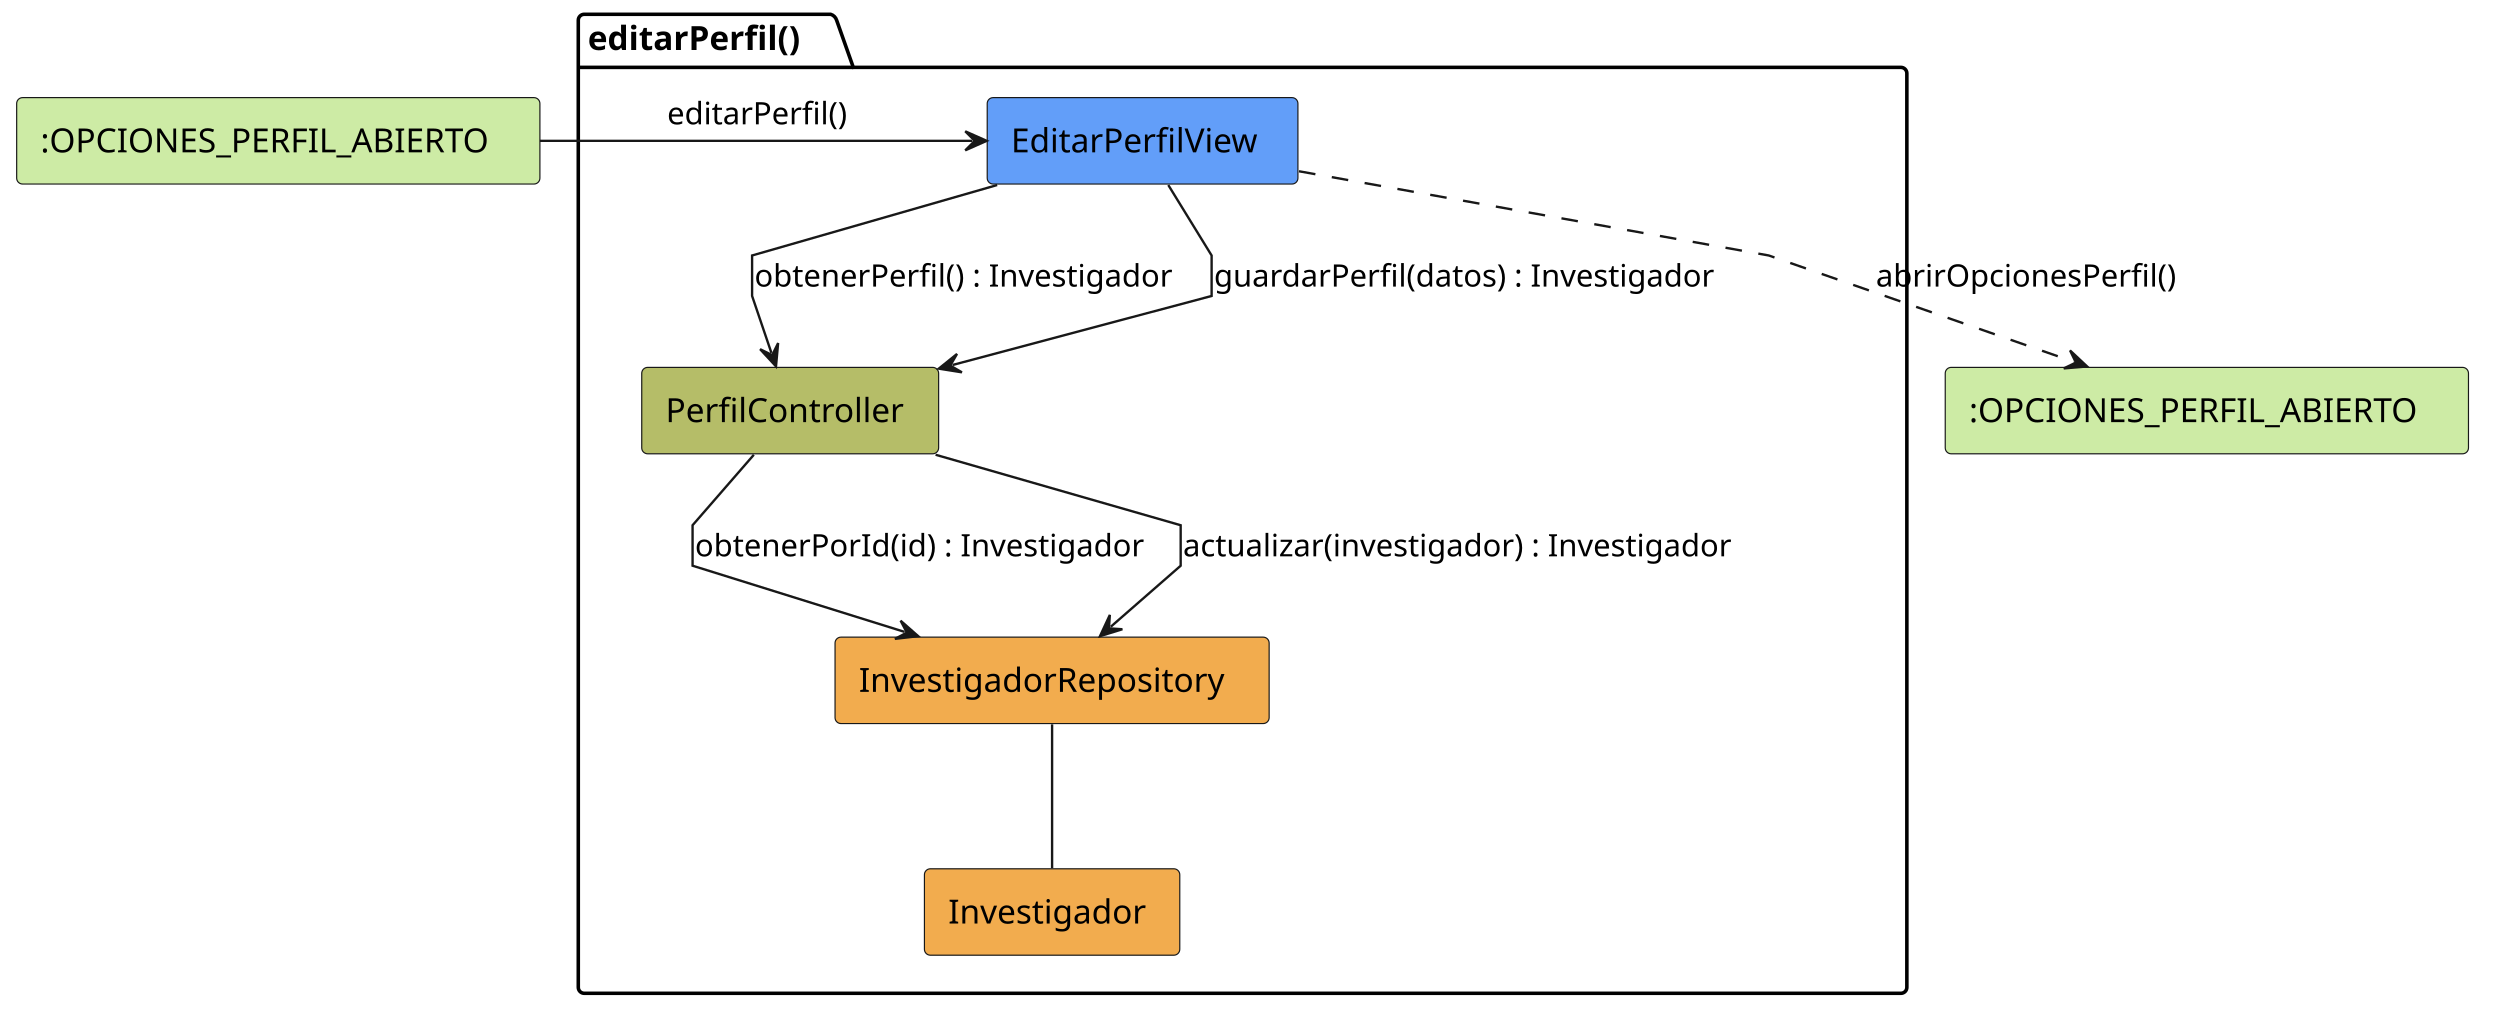
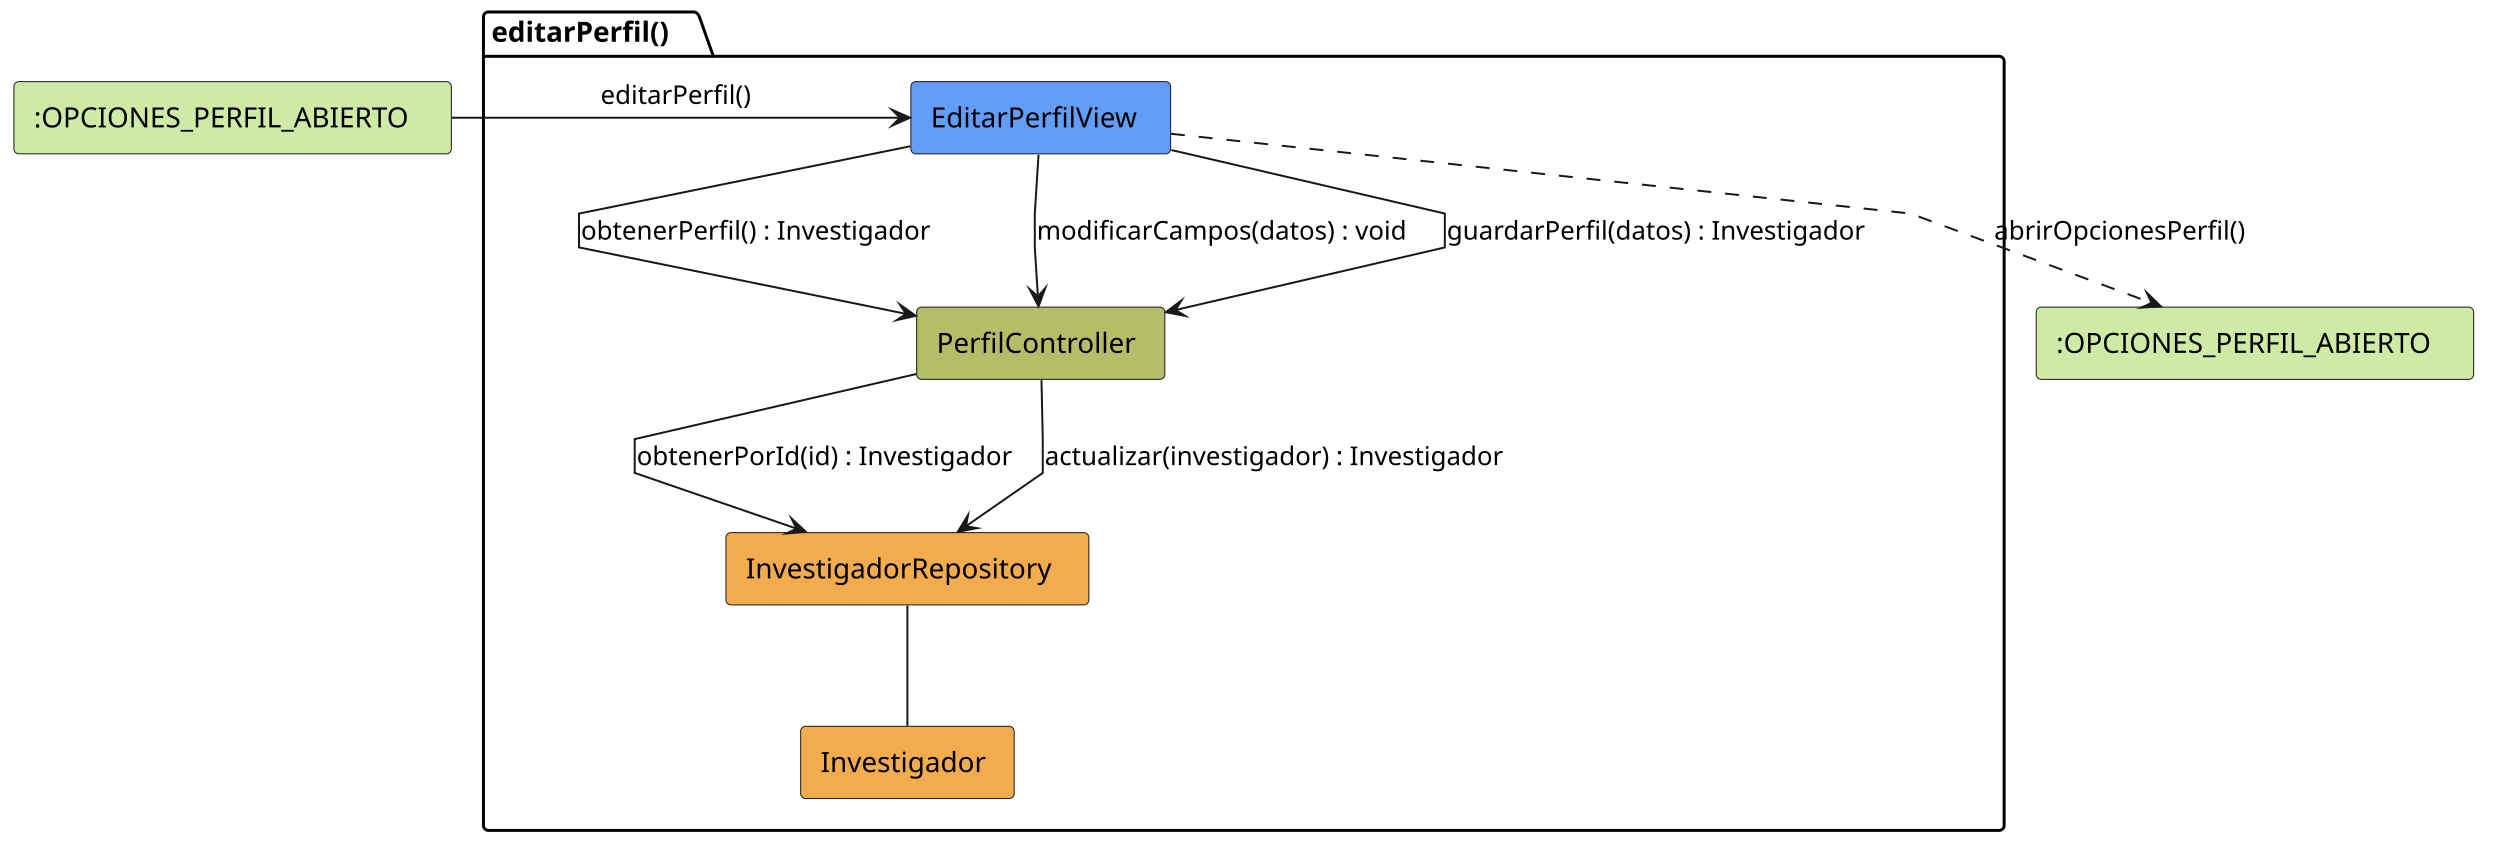
- <svg xmlns="http://www.w3.org/2000/svg" contentStyleType="text/css" data-diagram-type="DESCRIPTION" height="432px" preserveAspectRatio="none" style="width:1050px;height:432px;background:#FFFFFF;" version="1.1" viewBox="0 0 1050 432" width="1050px" zoomAndPan="magnify">
+ <svg xmlns="http://www.w3.org/2000/svg" contentStyleType="text/css" data-diagram-type="DESCRIPTION" height="432px" preserveAspectRatio="none" style="width:1256px;height:432px;background:#FFFFFF;" version="1.1" viewBox="0 0 1256 432" width="1256px" zoomAndPan="magnify">
  <defs />
  <g>
-     <g class="cluster" data-qualified-name="editarPerfil" data-source-line="5" id="ent0003">
-       <path d="M245.38,6 L348.885,6 A3.75,3.75 0 0 1 351.385,8.5 L358.385,28.297 L798.38,28.297 A2.5,2.5 0 0 1 800.88,30.797 L800.88,414.69 A2.5,2.5 0 0 1 798.38,417.19 L245.38,417.19 A2.5,2.5 0 0 1 242.88,414.69 L242.88,8.5 A2.5,2.5 0 0 1 245.38,6" fill="none" style="stroke:#000000;stroke-width:1.5;" />
+     <g class="cluster" data-qualified-name="editarPerfil" data-source-line="5" id="ent0002">
+       <path d="M245.38,6 L348.885,6 A3.75,3.75 0 0 1 351.385,8.5 L358.385,28.297 L1004.38,28.297 A2.5,2.5 0 0 1 1006.88,30.797 L1006.88,414.69 A2.5,2.5 0 0 1 1004.38,417.19 L245.38,417.19 A2.5,2.5 0 0 1 242.88,414.69 L242.88,8.5 A2.5,2.5 0 0 1 245.38,6" fill="none" style="stroke:#000000;stroke-width:1.5;" />
      <line style="stroke:#000000;stroke-width:1.5;" x1="242.88" x2="358.385" y1="28.297" y2="28.297" />
      <text fill="#000000" font-family="sans-serif" font-size="14" font-weight="700" lengthAdjust="spacing" textLength="102.505" x="246.88" y="20.995">editarPerfil()</text>
    </g>
-     <g class="entity" data-qualified-name="editarPerfil.EditarPerfilView" data-source-line="6" id="ent0004">
-       <rect fill="#629EF9" height="36.297" rx="2.5" ry="2.5" style="stroke:#181818;stroke-width:0.5;" width="130.496" x="414.63" y="41" />
-       <text fill="#000000" font-family="sans-serif" font-size="14" lengthAdjust="spacing" textLength="110.496" x="424.63" y="63.995">EditarPerfilView</text>
+     <g class="entity" data-qualified-name="editarPerfil.EditarPerfilView" data-source-line="6" id="ent0003">
+       <rect fill="#629EF9" height="36.297" rx="2.5" ry="2.5" style="stroke:#181818;stroke-width:0.5;" width="130.496" x="457.63" y="41" />
+       <text fill="#000000" font-family="sans-serif" font-size="14" lengthAdjust="spacing" textLength="110.496" x="467.63" y="63.995">EditarPerfilView</text>
    </g>
-     <g class="entity" data-qualified-name="editarPerfil.PerfilController" data-source-line="7" id="ent0005">
-       <rect fill="#B5BD68" height="36.297" rx="2.5" ry="2.5" style="stroke:#181818;stroke-width:0.5;" width="124.692" x="269.53" y="154.3" />
-       <text fill="#000000" font-family="sans-serif" font-size="14" lengthAdjust="spacing" textLength="104.692" x="279.53" y="177.295">PerfilController</text>
+     <g class="entity" data-qualified-name="editarPerfil.PerfilController" data-source-line="7" id="ent0004">
+       <rect fill="#B5BD68" height="36.297" rx="2.5" ry="2.5" style="stroke:#181818;stroke-width:0.5;" width="124.692" x="460.53" y="154.3" />
+       <text fill="#000000" font-family="sans-serif" font-size="14" lengthAdjust="spacing" textLength="104.692" x="470.53" y="177.295">PerfilController</text>
    </g>
-     <g class="entity" data-qualified-name="editarPerfil.InvestigadorRepository" data-source-line="8" id="ent0006">
-       <rect fill="#F2AC4E" height="36.297" rx="2.5" ry="2.5" style="stroke:#181818;stroke-width:0.5;" width="182.319" x="350.72" y="267.6" />
-       <text fill="#000000" font-family="sans-serif" font-size="14" lengthAdjust="spacing" textLength="162.319" x="360.72" y="290.595">InvestigadorRepository</text>
+     <g class="entity" data-qualified-name="editarPerfil.InvestigadorRepository" data-source-line="8" id="ent0005">
+       <rect fill="#F2AC4E" height="36.297" rx="2.5" ry="2.5" style="stroke:#181818;stroke-width:0.5;" width="182.319" x="364.72" y="267.6" />
+       <text fill="#000000" font-family="sans-serif" font-size="14" lengthAdjust="spacing" textLength="162.319" x="374.72" y="290.595">InvestigadorRepository</text>
    </g>
-     <g class="entity" data-qualified-name="editarPerfil.Investigador" data-source-line="9" id="ent0007">
-       <rect fill="#F2AC4E" height="36.297" rx="2.5" ry="2.5" style="stroke:#181818;stroke-width:0.5;" width="107.247" x="388.26" y="364.89" />
-       <text fill="#000000" font-family="sans-serif" font-size="14" lengthAdjust="spacing" textLength="87.247" x="398.26" y="387.885">Investigador</text>
+     <g class="entity" data-qualified-name="editarPerfil.Investigador" data-source-line="9" id="ent0006">
+       <rect fill="#F2AC4E" height="36.297" rx="2.5" ry="2.5" style="stroke:#181818;stroke-width:0.5;" width="107.247" x="402.26" y="364.89" />
+       <text fill="#000000" font-family="sans-serif" font-size="14" lengthAdjust="spacing" textLength="87.247" x="412.26" y="387.885">Investigador</text>
    </g>
-     <g class="entity" data-qualified-name="OpcionesPerfilAbierto" data-source-line="3" id="ent0002">
+     <g class="entity" data-qualified-name="OpcionesPerfilAbierto" data-source-line="3" id="ent0001">
      <rect fill="#CDEBA5" height="36.297" rx="2.5" ry="2.5" style="stroke:#181818;stroke-width:0.5;" width="219.76" x="7" y="41" />
      <text fill="#000000" font-family="sans-serif" font-size="14" lengthAdjust="spacing" textLength="199.76" x="17" y="63.995">:OPCIONES_PERFIL_ABIERTO</text>
    </g>
-     <g class="entity" data-qualified-name="OpcionesPerfilSalida" data-source-line="12" id="ent0008">
-       <rect fill="#CDEBA5" height="36.297" rx="2.5" ry="2.5" style="stroke:#181818;stroke-width:0.5;" width="219.76" x="817" y="154.3" />
-       <text fill="#000000" font-family="sans-serif" font-size="14" lengthAdjust="spacing" textLength="199.76" x="827" y="177.295">:OPCIONES_PERFIL_ABIERTO</text>
+     <g class="entity" data-qualified-name="OpcionesPerfilSalida" data-source-line="12" id="ent0007">
+       <rect fill="#CDEBA5" height="36.297" rx="2.5" ry="2.5" style="stroke:#181818;stroke-width:0.5;" width="219.76" x="1023" y="154.3" />
+       <text fill="#000000" font-family="sans-serif" font-size="14" lengthAdjust="spacing" textLength="199.76" x="1033" y="177.295">:OPCIONES_PERFIL_ABIERTO</text>
    </g>
-     <g class="link" data-entity-1="ent0002" data-entity-2="ent0004" data-link-type="dependency" data-source-line="14" id="lnk9">
-       <path d="M226.78,59.15 C288.02,59.15 356.22,59.15 408.4,59.15" fill="none" id="OpcionesPerfilAbierto-to-EditarPerfilView" style="stroke:#181818;stroke-width:1;" />
-       <polygon fill="#181818" points="414.4,59.15,405.4,55.15,409.4,59.15,405.4,63.15,414.4,59.15" style="stroke:#181818;stroke-width:1;" />
-       <text fill="#000000" font-family="sans-serif" font-size="13" lengthAdjust="spacing" textLength="81.396" x="280.2" y="52.217">editarPerfil()</text>
+     <g class="link" data-entity-1="ent0001" data-entity-2="ent0003" data-link-type="dependency" data-source-line="14" id="lnk8">
+       <path d="M227.02,59.15 C300.64,59.15 390.02,59.15 452.15,59.15" fill="none" id="OpcionesPerfilAbierto-to-EditarPerfilView" style="stroke:#181818;stroke-width:1;" />
+       <polygon fill="#181818" points="457.15,59.15,448.15,55.15,452.15,59.15,448.15,63.15,457.15,59.15" style="stroke:#181818;stroke-width:1;stroke-linejoin:miter;stroke-miterlimit:10;" />
+       <text fill="#000000" font-family="sans-serif" font-size="13" lengthAdjust="spacing" textLength="81.396" x="301.7" y="52.217">editarPerfil()</text>
    </g>
-     <g class="link" data-entity-1="ent0004" data-entity-2="ent0005" data-link-type="dependency" data-source-line="16" id="lnk10">
-       <path d="M418.81,77.71 C372.18,91.11 315.88,107.3 315.88,107.3 C315.88,107.3 315.88,124.3 315.88,124.3 C315.88,124.3 319.441,134.809 323.991,148.209" fill="none" id="EditarPerfilView-to-PerfilController" style="stroke:#181818;stroke-width:1;" />
-       <polygon fill="#181818" points="325.92,153.89,326.814,144.082,324.312,149.155,319.239,146.654,325.92,153.89" style="stroke:#181818;stroke-width:1;" />
-       <text fill="#000000" font-family="sans-serif" font-size="13" lengthAdjust="spacing" textLength="187.668" x="316.88" y="120.367">obtenerPerfil() : Investigador</text>
+     <g class="link" data-entity-1="ent0003" data-entity-2="ent0004" data-link-type="dependency" data-source-line="16" id="lnk9">
+       <path d="M457.33,73.47 C388.72,87.42 290.88,107.3 290.88,107.3 C290.88,107.3 290.88,124.3 290.88,124.3 C290.88,124.3 386.49,143.734 455.2,157.695" fill="none" id="EditarPerfilView-to-PerfilController" style="stroke:#181818;stroke-width:1;" />
+       <polygon fill="#181818" points="460.1,158.69,452.077,152.978,455.2,157.695,450.484,160.818,460.1,158.69" style="stroke:#181818;stroke-width:1;stroke-linejoin:miter;stroke-miterlimit:10;" />
+       <text fill="#000000" font-family="sans-serif" font-size="13" lengthAdjust="spacing" textLength="187.668" x="291.88" y="120.367">obtenerPerfil() : Investigador</text>
    </g>
-     <g class="link" data-entity-1="ent0004" data-entity-2="ent0005" data-link-type="dependency" data-source-line="22" id="lnk13">
-       <path d="M490.68,77.71 C498.92,91.11 508.88,107.3 508.88,107.3 C508.88,107.3 508.88,124.3 508.88,124.3 C508.88,124.3 451.038,139.705 400.078,153.285" fill="none" id="EditarPerfilView-to-PerfilController-1" style="stroke:#181818;stroke-width:1;" />
-       <polygon fill="#181818" points="394.28,154.83,404.007,156.378,399.111,153.542,401.947,148.647,394.28,154.83" style="stroke:#181818;stroke-width:1;" />
-       <text fill="#000000" font-family="sans-serif" font-size="13" lengthAdjust="spacing" textLength="224.193" x="509.88" y="120.367">guardarPerfil(datos) : Investigador</text>
+     <g class="link" data-entity-1="ent0003" data-entity-2="ent0004" data-link-type="dependency" data-source-line="22" id="lnk12">
+       <path d="M521.76,77.71 C520.91,91.11 519.88,107.3 519.88,107.3 C519.88,107.3 519.88,124.3 519.88,124.3 C519.88,124.3 520.593,135.5 521.443,148.9" fill="none" id="EditarPerfilView-to-PerfilController-1" style="stroke:#181818;stroke-width:1;" />
+       <polygon fill="#181818" points="521.76,153.89,525.182,144.655,521.443,148.9,517.198,145.161,521.76,153.89" style="stroke:#181818;stroke-width:1;stroke-linejoin:miter;stroke-miterlimit:10;" />
+       <text fill="#000000" font-family="sans-serif" font-size="13" lengthAdjust="spacing" textLength="200.154" x="520.88" y="120.367">modificarCampos(datos) : void</text>
    </g>
-     <g class="link" data-entity-1="ent0005" data-entity-2="ent0006" data-link-type="dependency" data-source-line="18" id="lnk11">
-       <path d="M316.61,191 C304.96,204.41 290.88,220.6 290.88,220.6 C290.88,220.6 290.88,237.6 290.88,237.6 C290.88,237.6 336.993,251.991 379.923,265.401" fill="none" id="PerfilController-to-InvestigadorRepository" style="stroke:#181818;stroke-width:1;" />
-       <polygon fill="#181818" points="385.65,267.19,378.252,260.688,380.877,265.699,375.867,268.325,385.65,267.19" style="stroke:#181818;stroke-width:1;" />
-       <text fill="#000000" font-family="sans-serif" font-size="13" lengthAdjust="spacing" textLength="199.773" x="291.88" y="233.667">obtenerPorId(id) : Investigador</text>
+     <g class="link" data-entity-1="ent0003" data-entity-2="ent0004" data-link-type="dependency" data-source-line="24" id="lnk13">
+       <path d="M588.51,75.39 C647.82,89.17 725.88,107.3 725.88,107.3 C725.88,107.3 725.88,124.3 725.88,124.3 C725.88,124.3 650.211,141.879 590.591,155.719" fill="none" id="EditarPerfilView-to-PerfilController-2" style="stroke:#181818;stroke-width:1;" />
+       <polygon fill="#181818" points="585.72,156.85,595.391,158.711,590.591,155.719,593.582,150.918,585.72,156.85" style="stroke:#181818;stroke-width:1;stroke-linejoin:miter;stroke-miterlimit:10;" />
+       <text fill="#000000" font-family="sans-serif" font-size="13" lengthAdjust="spacing" textLength="224.193" x="726.88" y="120.367">guardarPerfil(datos) : Investigador</text>
    </g>
-     <g class="link" data-entity-1="ent0005" data-entity-2="ent0006" data-link-type="dependency" data-source-line="24" id="lnk14">
-       <path d="M392.95,191 C439.57,204.41 495.88,220.6 495.88,220.6 C495.88,220.6 495.88,237.6 495.88,237.6 C495.88,237.6 481.859,249.833 466.509,263.243" fill="none" id="PerfilController-to-InvestigadorRepository-1" style="stroke:#181818;stroke-width:1;" />
-       <polygon fill="#181818" points="461.99,267.19,471.399,264.281,465.755,263.9,466.136,258.256,461.99,267.19" style="stroke:#181818;stroke-width:1;" />
-       <text fill="#000000" font-family="sans-serif" font-size="13" lengthAdjust="spacing" textLength="248.371" x="496.88" y="233.667">actualizar(investigador) : Investigador</text>
+     <g class="link" data-entity-1="ent0004" data-entity-2="ent0005" data-link-type="dependency" data-source-line="18" id="lnk10">
+       <path d="M460.29,187.91 C400.32,201.77 318.88,220.6 318.88,220.6 C318.88,220.6 318.88,237.6 318.88,237.6 C318.88,237.6 361.192,252.152 400.142,265.562" fill="none" id="PerfilController-to-InvestigadorRepository" style="stroke:#181818;stroke-width:1;" />
+       <polygon fill="#181818" points="404.87,267.19,397.662,260.478,400.142,265.562,395.058,268.042,404.87,267.19" style="stroke:#181818;stroke-width:1;stroke-linejoin:miter;stroke-miterlimit:10;" />
+       <text fill="#000000" font-family="sans-serif" font-size="13" lengthAdjust="spacing" textLength="199.773" x="319.88" y="233.667">obtenerPorId(id) : Investigador</text>
    </g>
-     <g class="link" data-entity-1="ent0006" data-entity-2="ent0007" data-link-type="association" data-source-line="20" id="lnk12">
-       <path d="M441.88,304.22 C441.88,321.42 441.88,347.52 441.88,364.67" fill="none" id="InvestigadorRepository-Investigador" style="stroke:#181818;stroke-width:1;" />
+     <g class="link" data-entity-1="ent0004" data-entity-2="ent0005" data-link-type="dependency" data-source-line="26" id="lnk14">
+       <path d="M523.25,191 C523.54,204.41 523.88,220.6 523.88,220.6 C523.88,220.6 523.88,237.6 523.88,237.6 C523.88,237.6 504.638,250.93 485.308,264.34" fill="none" id="PerfilController-to-InvestigadorRepository-1" style="stroke:#181818;stroke-width:1;" />
+       <polygon fill="#181818" points="481.2,267.19,490.875,265.346,485.308,264.34,486.315,258.773,481.2,267.19" style="stroke:#181818;stroke-width:1;stroke-linejoin:miter;stroke-miterlimit:10;" />
+       <text fill="#000000" font-family="sans-serif" font-size="13" lengthAdjust="spacing" textLength="248.371" x="524.88" y="233.667">actualizar(investigador) : Investigador</text>
    </g>
-     <g class="link" data-entity-1="ent0004" data-entity-2="ent0008" data-link-type="dependency" data-source-line="26" id="lnk15">
-       <path d="M545.57,71.93 C623.47,85.89 742.88,107.3 742.88,107.3 C742.88,107.3 816.454,132.955 870.934,151.945" fill="none" id="EditarPerfilView-to-OpcionesPerfilSalida" style="stroke:#181818;stroke-width:1;stroke-dasharray:7,7;" />
-       <polygon fill="#181818" points="876.6,153.92,869.418,147.181,871.879,152.274,866.785,154.735,876.6,153.92" style="stroke:#181818;stroke-width:1;" />
-       <text fill="#000000" font-family="sans-serif" font-size="13" lengthAdjust="spacing" textLength="133.853" x="787.88" y="120.367">abrirOpcionesPerfil()</text>
+     <g class="link" data-entity-1="ent0005" data-entity-2="ent0006" data-link-type="association" data-source-line="20" id="lnk11">
+       <path d="M455.88,304.22 C455.88,321.42 455.88,347.52 455.88,364.67" fill="none" id="InvestigadorRepository-Investigador" style="stroke:#181818;stroke-width:1;" />
+     </g>
+     <g class="link" data-entity-1="ent0003" data-entity-2="ent0007" data-link-type="dependency" data-source-line="28" id="lnk15">
+       <path d="M588.3,67.21 C710.21,80.36 959.88,107.3 959.88,107.3 C959.88,107.3 1029.692,133.192 1080.922,152.182" fill="none" id="EditarPerfilView-to-OpcionesPerfilSalida" style="stroke:#181818;stroke-width:1;stroke-dasharray:7,7;" />
+       <polygon fill="#181818" points="1085.61,153.92,1078.561,147.041,1080.922,152.182,1075.781,154.542,1085.61,153.92" style="stroke:#181818;stroke-width:1;stroke-linejoin:miter;stroke-miterlimit:10;" />
+       <text fill="#000000" font-family="sans-serif" font-size="13" lengthAdjust="spacing" textLength="133.853" x="1001.88" y="120.367">abrirOpcionesPerfil()</text>
    </g>
  </g>
</svg>
